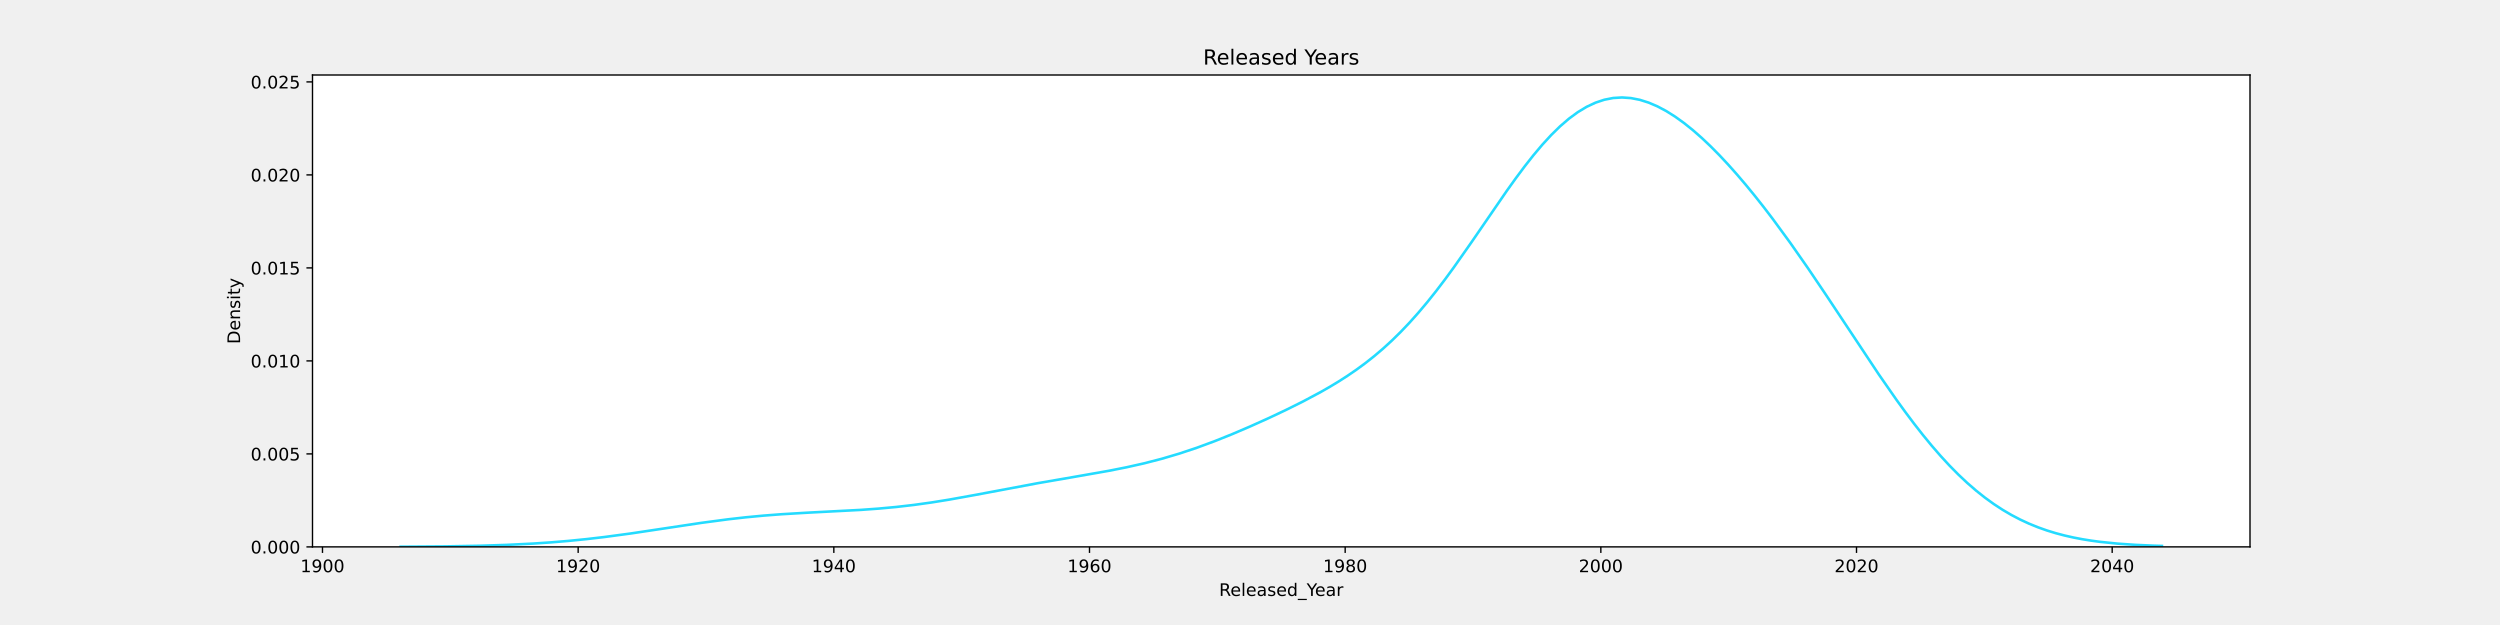
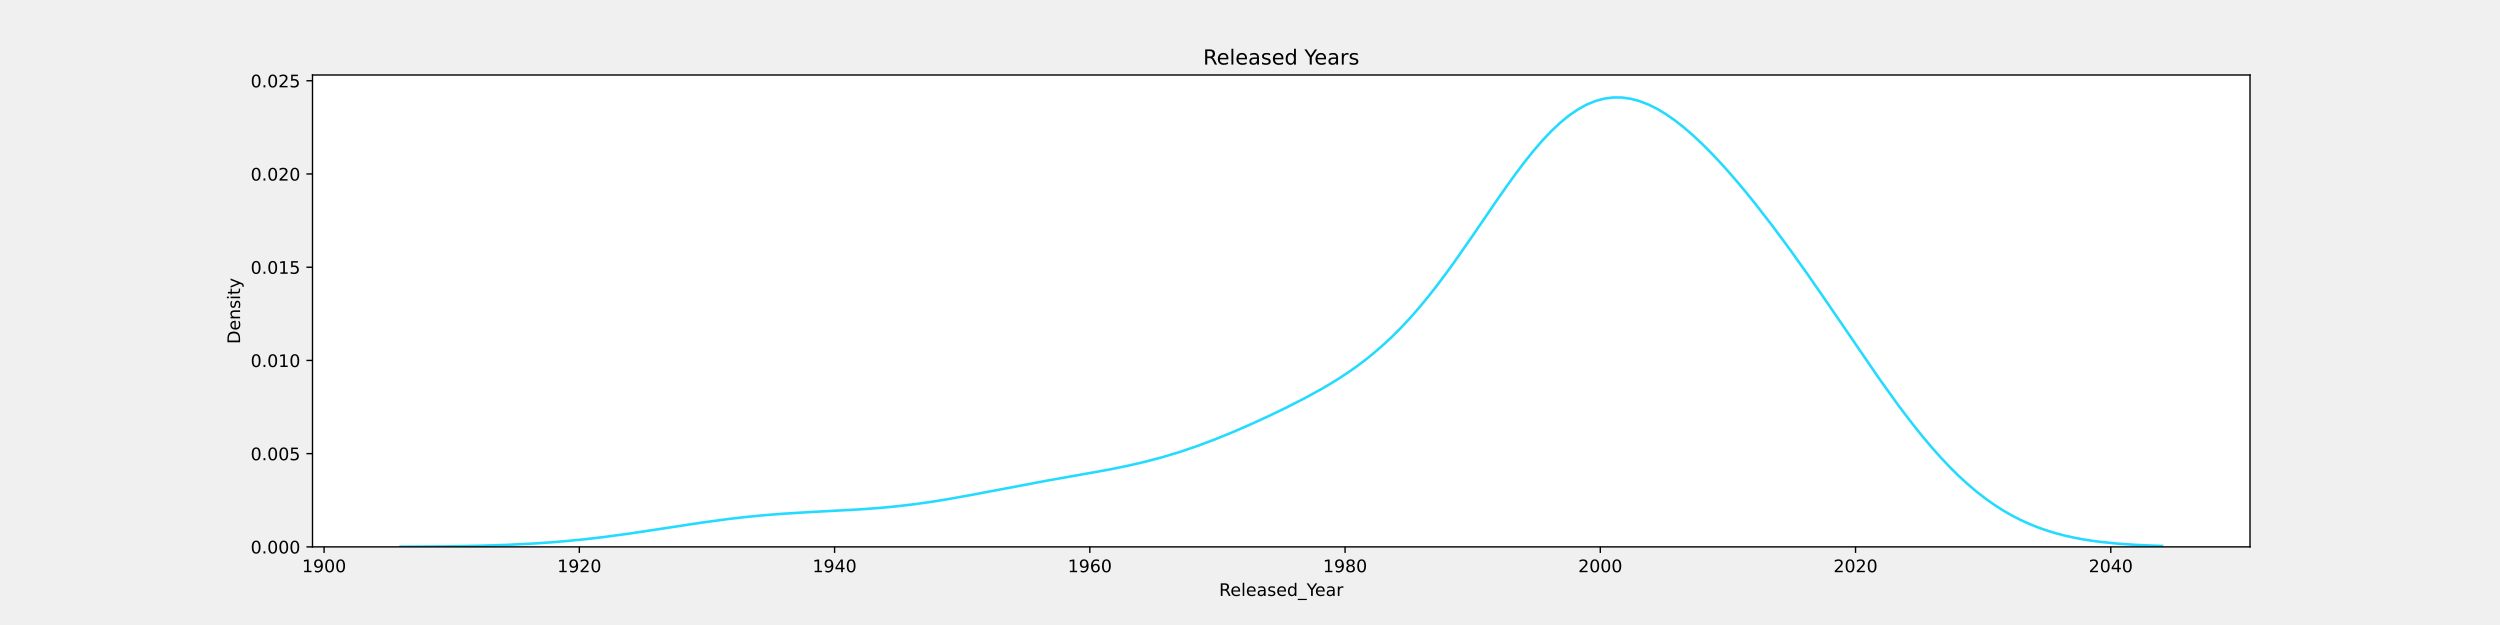
<svg xmlns="http://www.w3.org/2000/svg" xmlns:xlink="http://www.w3.org/1999/xlink" height="360pt" version="1.1" viewBox="0 0 1440 360" width="1440pt">
  <defs>
    <style type="text/css">*{stroke-linecap:butt;stroke-linejoin:round;}</style>
  </defs>
  <g id="figure_1">
    <g id="patch_1">
      <path d="M 0 360  L 1440 360  L 1440 0  L 0 0  z " style="fill:none;" />
    </g>
    <g id="axes_1">
      <g id="patch_2">
        <path d="M 180 315  L 1296 315  L 1296 43.2  L 180 43.2  z " style="fill:#ffffff;" />
      </g>
      <g id="matplotlib.axis_1">
        <g id="xtick_1">
          <g id="line2d_1">
            <defs>
-               <path d="M 0 0  L 0 3.5  " id="m894b22eed5" style="stroke:#000000;stroke-width:0.8;" />
+               <path d="M 0 0  L 0 3.5  " id="ma28c5ccd89" style="stroke:#000000;stroke-width:0.8;" />
            </defs>
            <g>
-               <use style="stroke:#000000;stroke-width:0.8;" x="185.752" xlink:href="#m894b22eed5" y="315" />
+               <use style="stroke:#000000;stroke-width:0.8;" x="186.677" xlink:href="#ma28c5ccd89" y="315" />
            </g>
          </g>
          <g id="text_1">
-             <g transform="translate(173.0268 329.5984)scale(0.1 -0.1)">
+             <g transform="translate(173.9522 329.5984)scale(0.1 -0.1)">
              <defs>
                <path d="M 12.406 8.297  L 28.516 8.297  L 28.516 63.922  L 10.984 60.406  L 10.984 69.391  L 28.422 72.906  L 38.281 72.906  L 38.281 8.297  L 54.391 8.297  L 54.391 0  L 12.406 0  z " id="DejaVuSans-49" />
                <path d="M 10.984 1.516  L 10.984 10.5  Q 14.703 8.734 18.5 7.812  Q 22.312 6.891 25.984 6.891  Q 35.75 6.891 40.891 13.453  Q 46.047 20.016 46.781 33.406  Q 43.953 29.203 39.594 26.953  Q 35.25 24.703 29.984 24.703  Q 19.047 24.703 12.672 31.312  Q 6.297 37.938 6.297 49.422  Q 6.297 60.641 12.938 67.422  Q 19.578 74.219 30.609 74.219  Q 43.266 74.219 49.922 64.516  Q 56.594 54.828 56.594 36.375  Q 56.594 19.141 48.406 8.859  Q 40.234 -1.422 26.422 -1.422  Q 22.703 -1.422 18.891 -0.688  Q 15.094 0.047 10.984 1.516  z M 30.609 32.422  Q 37.25 32.422 41.125 36.953  Q 45.016 41.5 45.016 49.422  Q 45.016 57.281 41.125 61.844  Q 37.25 66.406 30.609 66.406  Q 23.969 66.406 20.094 61.844  Q 16.219 57.281 16.219 49.422  Q 16.219 41.5 20.094 36.953  Q 23.969 32.422 30.609 32.422  z " id="DejaVuSans-57" />
                <path d="M 31.781 66.406  Q 24.172 66.406 20.328 58.906  Q 16.5 51.422 16.5 36.375  Q 16.5 21.391 20.328 13.891  Q 24.172 6.391 31.781 6.391  Q 39.453 6.391 43.281 13.891  Q 47.125 21.391 47.125 36.375  Q 47.125 51.422 43.281 58.906  Q 39.453 66.406 31.781 66.406  z M 31.781 74.219  Q 44.047 74.219 50.516 64.516  Q 56.984 54.828 56.984 36.375  Q 56.984 17.969 50.516 8.266  Q 44.047 -1.422 31.781 -1.422  Q 19.531 -1.422 13.062 8.266  Q 6.594 17.969 6.594 36.375  Q 6.594 54.828 13.062 64.516  Q 19.531 74.219 31.781 74.219  z " id="DejaVuSans-48" />
              </defs>
              <use xlink:href="#DejaVuSans-49" />
              <use x="63.623" xlink:href="#DejaVuSans-57" />
              <use x="127.246" xlink:href="#DejaVuSans-48" />
              <use x="190.869" xlink:href="#DejaVuSans-48" />
            </g>
          </g>
        </g>
        <g id="xtick_2">
          <g id="line2d_2">
            <g>
-               <use style="stroke:#000000;stroke-width:0.8;" x="333.018" xlink:href="#m894b22eed5" y="315" />
+               <use style="stroke:#000000;stroke-width:0.8;" x="333.697" xlink:href="#ma28c5ccd89" y="315" />
            </g>
          </g>
          <g id="text_2">
-             <g transform="translate(320.293 329.5984)scale(0.1 -0.1)">
+             <g transform="translate(320.9716 329.5984)scale(0.1 -0.1)">
              <defs>
                <path d="M 19.188 8.297  L 53.609 8.297  L 53.609 0  L 7.328 0  L 7.328 8.297  Q 12.938 14.109 22.625 23.891  Q 32.328 33.688 34.812 36.531  Q 39.547 41.844 41.422 45.531  Q 43.312 49.219 43.312 52.781  Q 43.312 58.594 39.234 62.25  Q 35.156 65.922 28.609 65.922  Q 23.969 65.922 18.812 64.312  Q 13.672 62.703 7.812 59.422  L 7.812 69.391  Q 13.766 71.781 18.938 73  Q 24.125 74.219 28.422 74.219  Q 39.75 74.219 46.484 68.547  Q 53.219 62.891 53.219 53.422  Q 53.219 48.922 51.531 44.891  Q 49.859 40.875 45.406 35.406  Q 44.188 33.984 37.641 27.219  Q 31.109 20.453 19.188 8.297  z " id="DejaVuSans-50" />
              </defs>
              <use xlink:href="#DejaVuSans-49" />
              <use x="63.623" xlink:href="#DejaVuSans-57" />
              <use x="127.246" xlink:href="#DejaVuSans-50" />
              <use x="190.869" xlink:href="#DejaVuSans-48" />
            </g>
          </g>
        </g>
        <g id="xtick_3">
          <g id="line2d_3">
            <g>
-               <use style="stroke:#000000;stroke-width:0.8;" x="480.284" xlink:href="#m894b22eed5" y="315" />
+               <use style="stroke:#000000;stroke-width:0.8;" x="480.716" xlink:href="#ma28c5ccd89" y="315" />
            </g>
          </g>
          <g id="text_3">
-             <g transform="translate(467.5592 329.5984)scale(0.1 -0.1)">
+             <g transform="translate(467.991 329.5984)scale(0.1 -0.1)">
              <defs>
                <path d="M 37.797 64.312  L 12.891 25.391  L 37.797 25.391  z M 35.203 72.906  L 47.609 72.906  L 47.609 25.391  L 58.016 25.391  L 58.016 17.188  L 47.609 17.188  L 47.609 0  L 37.797 0  L 37.797 17.188  L 4.891 17.188  L 4.891 26.703  z " id="DejaVuSans-52" />
              </defs>
              <use xlink:href="#DejaVuSans-49" />
              <use x="63.623" xlink:href="#DejaVuSans-57" />
              <use x="127.246" xlink:href="#DejaVuSans-52" />
              <use x="190.869" xlink:href="#DejaVuSans-48" />
            </g>
          </g>
        </g>
        <g id="xtick_4">
          <g id="line2d_4">
            <g>
-               <use style="stroke:#000000;stroke-width:0.8;" x="627.55" xlink:href="#m894b22eed5" y="315" />
+               <use style="stroke:#000000;stroke-width:0.8;" x="627.735" xlink:href="#ma28c5ccd89" y="315" />
            </g>
          </g>
          <g id="text_4">
-             <g transform="translate(614.8254 329.5984)scale(0.1 -0.1)">
+             <g transform="translate(615.0104 329.5984)scale(0.1 -0.1)">
              <defs>
                <path d="M 33.016 40.375  Q 26.375 40.375 22.484 35.828  Q 18.609 31.297 18.609 23.391  Q 18.609 15.531 22.484 10.953  Q 26.375 6.391 33.016 6.391  Q 39.656 6.391 43.531 10.953  Q 47.406 15.531 47.406 23.391  Q 47.406 31.297 43.531 35.828  Q 39.656 40.375 33.016 40.375  z M 52.594 71.297  L 52.594 62.312  Q 48.875 64.062 45.094 64.984  Q 41.312 65.922 37.594 65.922  Q 27.828 65.922 22.672 59.328  Q 17.531 52.734 16.797 39.406  Q 19.672 43.656 24.016 45.922  Q 28.375 48.188 33.594 48.188  Q 44.578 48.188 50.953 41.516  Q 57.328 34.859 57.328 23.391  Q 57.328 12.156 50.688 5.359  Q 44.047 -1.422 33.016 -1.422  Q 20.359 -1.422 13.672 8.266  Q 6.984 17.969 6.984 36.375  Q 6.984 53.656 15.188 63.938  Q 23.391 74.219 37.203 74.219  Q 40.922 74.219 44.703 73.484  Q 48.484 72.75 52.594 71.297  z " id="DejaVuSans-54" />
              </defs>
              <use xlink:href="#DejaVuSans-49" />
              <use x="63.623" xlink:href="#DejaVuSans-57" />
              <use x="127.246" xlink:href="#DejaVuSans-54" />
              <use x="190.869" xlink:href="#DejaVuSans-48" />
            </g>
          </g>
        </g>
        <g id="xtick_5">
          <g id="line2d_5">
            <g>
-               <use style="stroke:#000000;stroke-width:0.8;" x="774.817" xlink:href="#m894b22eed5" y="315" />
+               <use style="stroke:#000000;stroke-width:0.8;" x="774.755" xlink:href="#ma28c5ccd89" y="315" />
            </g>
          </g>
          <g id="text_5">
-             <g transform="translate(762.0915 329.5984)scale(0.1 -0.1)">
+             <g transform="translate(762.0299 329.5984)scale(0.1 -0.1)">
              <defs>
                <path d="M 31.781 34.625  Q 24.75 34.625 20.719 30.859  Q 16.703 27.094 16.703 20.516  Q 16.703 13.922 20.719 10.156  Q 24.75 6.391 31.781 6.391  Q 38.812 6.391 42.859 10.172  Q 46.922 13.969 46.922 20.516  Q 46.922 27.094 42.891 30.859  Q 38.875 34.625 31.781 34.625  z M 21.922 38.812  Q 15.578 40.375 12.031 44.719  Q 8.5 49.078 8.5 55.328  Q 8.5 64.062 14.719 69.141  Q 20.953 74.219 31.781 74.219  Q 42.672 74.219 48.875 69.141  Q 55.078 64.062 55.078 55.328  Q 55.078 49.078 51.531 44.719  Q 48 40.375 41.703 38.812  Q 48.828 37.156 52.797 32.312  Q 56.781 27.484 56.781 20.516  Q 56.781 9.906 50.312 4.234  Q 43.844 -1.422 31.781 -1.422  Q 19.734 -1.422 13.25 4.234  Q 6.781 9.906 6.781 20.516  Q 6.781 27.484 10.781 32.312  Q 14.797 37.156 21.922 38.812  z M 18.312 54.391  Q 18.312 48.734 21.844 45.562  Q 25.391 42.391 31.781 42.391  Q 38.141 42.391 41.719 45.562  Q 45.312 48.734 45.312 54.391  Q 45.312 60.062 41.719 63.234  Q 38.141 66.406 31.781 66.406  Q 25.391 66.406 21.844 63.234  Q 18.312 60.062 18.312 54.391  z " id="DejaVuSans-56" />
              </defs>
              <use xlink:href="#DejaVuSans-49" />
              <use x="63.623" xlink:href="#DejaVuSans-57" />
              <use x="127.246" xlink:href="#DejaVuSans-56" />
              <use x="190.869" xlink:href="#DejaVuSans-48" />
            </g>
          </g>
        </g>
        <g id="xtick_6">
          <g id="line2d_6">
            <g>
-               <use style="stroke:#000000;stroke-width:0.8;" x="922.083" xlink:href="#m894b22eed5" y="315" />
+               <use style="stroke:#000000;stroke-width:0.8;" x="921.774" xlink:href="#ma28c5ccd89" y="315" />
            </g>
          </g>
          <g id="text_6">
-             <g transform="translate(909.3577 329.5984)scale(0.1 -0.1)">
+             <g transform="translate(909.0493 329.5984)scale(0.1 -0.1)">
              <use xlink:href="#DejaVuSans-50" />
              <use x="63.623" xlink:href="#DejaVuSans-48" />
              <use x="127.246" xlink:href="#DejaVuSans-48" />
              <use x="190.869" xlink:href="#DejaVuSans-48" />
            </g>
          </g>
        </g>
        <g id="xtick_7">
          <g id="line2d_7">
            <g>
-               <use style="stroke:#000000;stroke-width:0.8;" x="1069.349" xlink:href="#m894b22eed5" y="315" />
+               <use style="stroke:#000000;stroke-width:0.8;" x="1068.794" xlink:href="#ma28c5ccd89" y="315" />
            </g>
          </g>
          <g id="text_7">
-             <g transform="translate(1056.624 329.5984)scale(0.1 -0.1)">
+             <g transform="translate(1056.069 329.5984)scale(0.1 -0.1)">
              <use xlink:href="#DejaVuSans-50" />
              <use x="63.623" xlink:href="#DejaVuSans-48" />
              <use x="127.246" xlink:href="#DejaVuSans-50" />
              <use x="190.869" xlink:href="#DejaVuSans-48" />
            </g>
          </g>
        </g>
        <g id="xtick_8">
          <g id="line2d_8">
            <g>
-               <use style="stroke:#000000;stroke-width:0.8;" x="1216.615" xlink:href="#m894b22eed5" y="315" />
+               <use style="stroke:#000000;stroke-width:0.8;" x="1215.813" xlink:href="#ma28c5ccd89" y="315" />
            </g>
          </g>
          <g id="text_8">
-             <g transform="translate(1203.89 329.5984)scale(0.1 -0.1)">
+             <g transform="translate(1203.088 329.5984)scale(0.1 -0.1)">
              <use xlink:href="#DejaVuSans-50" />
              <use x="63.623" xlink:href="#DejaVuSans-48" />
              <use x="127.246" xlink:href="#DejaVuSans-52" />
              <use x="190.869" xlink:href="#DejaVuSans-48" />
            </g>
          </g>
        </g>
        <g id="text_9">
          <g transform="translate(702.2016 343.2766)scale(0.1 -0.1)">
            <defs>
              <path d="M 44.391 34.188  Q 47.562 33.109 50.562 29.594  Q 53.562 26.078 56.594 19.922  L 66.609 0  L 56 0  L 46.688 18.703  Q 43.062 26.031 39.672 28.422  Q 36.281 30.812 30.422 30.812  L 19.672 30.812  L 19.672 0  L 9.812 0  L 9.812 72.906  L 32.078 72.906  Q 44.578 72.906 50.734 67.672  Q 56.891 62.453 56.891 51.906  Q 56.891 45.016 53.688 40.469  Q 50.484 35.938 44.391 34.188  z M 19.672 64.797  L 19.672 38.922  L 32.078 38.922  Q 39.203 38.922 42.844 42.219  Q 46.484 45.516 46.484 51.906  Q 46.484 58.297 42.844 61.547  Q 39.203 64.797 32.078 64.797  z " id="DejaVuSans-82" />
              <path d="M 56.203 29.594  L 56.203 25.203  L 14.891 25.203  Q 15.484 15.922 20.484 11.062  Q 25.484 6.203 34.422 6.203  Q 39.594 6.203 44.453 7.469  Q 49.312 8.734 54.109 11.281  L 54.109 2.781  Q 49.266 0.734 44.188 -0.344  Q 39.109 -1.422 33.891 -1.422  Q 20.797 -1.422 13.156 6.188  Q 5.516 13.812 5.516 26.812  Q 5.516 40.234 12.766 48.109  Q 20.016 56 32.328 56  Q 43.359 56 49.781 48.891  Q 56.203 41.797 56.203 29.594  z M 47.219 32.234  Q 47.125 39.594 43.094 43.984  Q 39.062 48.391 32.422 48.391  Q 24.906 48.391 20.391 44.141  Q 15.875 39.891 15.188 32.172  z " id="DejaVuSans-101" />
              <path d="M 9.422 75.984  L 18.406 75.984  L 18.406 0  L 9.422 0  z " id="DejaVuSans-108" />
              <path d="M 34.281 27.484  Q 23.391 27.484 19.188 25  Q 14.984 22.516 14.984 16.5  Q 14.984 11.719 18.141 8.906  Q 21.297 6.109 26.703 6.109  Q 34.188 6.109 38.703 11.406  Q 43.219 16.703 43.219 25.484  L 43.219 27.484  z M 52.203 31.203  L 52.203 0  L 43.219 0  L 43.219 8.297  Q 40.141 3.328 35.547 0.953  Q 30.953 -1.422 24.312 -1.422  Q 15.922 -1.422 10.953 3.297  Q 6 8.016 6 15.922  Q 6 25.141 12.172 29.828  Q 18.359 34.516 30.609 34.516  L 43.219 34.516  L 43.219 35.406  Q 43.219 41.609 39.141 45  Q 35.062 48.391 27.688 48.391  Q 23 48.391 18.547 47.266  Q 14.109 46.141 10.016 43.891  L 10.016 52.203  Q 14.938 54.109 19.578 55.047  Q 24.219 56 28.609 56  Q 40.484 56 46.344 49.844  Q 52.203 43.703 52.203 31.203  z " id="DejaVuSans-97" />
              <path d="M 44.281 53.078  L 44.281 44.578  Q 40.484 46.531 36.375 47.5  Q 32.281 48.484 27.875 48.484  Q 21.188 48.484 17.844 46.438  Q 14.5 44.391 14.5 40.281  Q 14.5 37.156 16.891 35.375  Q 19.281 33.594 26.516 31.984  L 29.594 31.297  Q 39.156 29.25 43.188 25.516  Q 47.219 21.781 47.219 15.094  Q 47.219 7.469 41.188 3.016  Q 35.156 -1.422 24.609 -1.422  Q 20.219 -1.422 15.453 -0.562  Q 10.688 0.297 5.422 2  L 5.422 11.281  Q 10.406 8.688 15.234 7.391  Q 20.062 6.109 24.812 6.109  Q 31.156 6.109 34.562 8.281  Q 37.984 10.453 37.984 14.406  Q 37.984 18.062 35.516 20.016  Q 33.062 21.969 24.703 23.781  L 21.578 24.516  Q 13.234 26.266 9.516 29.906  Q 5.812 33.547 5.812 39.891  Q 5.812 47.609 11.281 51.797  Q 16.75 56 26.812 56  Q 31.781 56 36.172 55.266  Q 40.578 54.547 44.281 53.078  z " id="DejaVuSans-115" />
              <path d="M 45.406 46.391  L 45.406 75.984  L 54.391 75.984  L 54.391 0  L 45.406 0  L 45.406 8.203  Q 42.578 3.328 38.25 0.953  Q 33.938 -1.422 27.875 -1.422  Q 17.969 -1.422 11.734 6.484  Q 5.516 14.406 5.516 27.297  Q 5.516 40.188 11.734 48.094  Q 17.969 56 27.875 56  Q 33.938 56 38.25 53.625  Q 42.578 51.266 45.406 46.391  z M 14.797 27.297  Q 14.797 17.391 18.875 11.75  Q 22.953 6.109 30.078 6.109  Q 37.203 6.109 41.297 11.75  Q 45.406 17.391 45.406 27.297  Q 45.406 37.203 41.297 42.844  Q 37.203 48.484 30.078 48.484  Q 22.953 48.484 18.875 42.844  Q 14.797 37.203 14.797 27.297  z " id="DejaVuSans-100" />
              <path d="M 50.984 -16.609  L 50.984 -23.578  L -0.984 -23.578  L -0.984 -16.609  z " id="DejaVuSans-95" />
              <path d="M -0.203 72.906  L 10.406 72.906  L 30.609 42.922  L 50.688 72.906  L 61.281 72.906  L 35.5 34.719  L 35.5 0  L 25.594 0  L 25.594 34.719  z " id="DejaVuSans-89" />
              <path d="M 41.109 46.297  Q 39.594 47.172 37.812 47.578  Q 36.031 48 33.891 48  Q 26.266 48 22.188 43.047  Q 18.109 38.094 18.109 28.812  L 18.109 0  L 9.078 0  L 9.078 54.688  L 18.109 54.688  L 18.109 46.188  Q 20.953 51.172 25.484 53.578  Q 30.031 56 36.531 56  Q 37.453 56 38.578 55.875  Q 39.703 55.766 41.062 55.516  z " id="DejaVuSans-114" />
            </defs>
            <use xlink:href="#DejaVuSans-82" />
            <use x="64.982" xlink:href="#DejaVuSans-101" />
            <use x="126.506" xlink:href="#DejaVuSans-108" />
            <use x="154.289" xlink:href="#DejaVuSans-101" />
            <use x="215.812" xlink:href="#DejaVuSans-97" />
            <use x="277.092" xlink:href="#DejaVuSans-115" />
            <use x="329.191" xlink:href="#DejaVuSans-101" />
            <use x="390.715" xlink:href="#DejaVuSans-100" />
            <use x="454.191" xlink:href="#DejaVuSans-95" />
            <use x="504.191" xlink:href="#DejaVuSans-89" />
            <use x="552.025" xlink:href="#DejaVuSans-101" />
            <use x="613.549" xlink:href="#DejaVuSans-97" />
            <use x="674.828" xlink:href="#DejaVuSans-114" />
          </g>
        </g>
      </g>
      <g id="matplotlib.axis_2">
        <g id="ytick_1">
          <g id="line2d_9">
            <defs>
-               <path d="M 0 0  L -3.5 0  " id="mc2888091fb" style="stroke:#000000;stroke-width:0.8;" />
+               <path d="M 0 0  L -3.5 0  " id="m1bcb775efa" style="stroke:#000000;stroke-width:0.8;" />
            </defs>
            <g>
-               <use style="stroke:#000000;stroke-width:0.8;" x="180" xlink:href="#mc2888091fb" y="315" />
+               <use style="stroke:#000000;stroke-width:0.8;" x="180" xlink:href="#m1bcb775efa" y="315" />
            </g>
          </g>
          <g id="text_10">
            <g transform="translate(144.3719 318.7992)scale(0.1 -0.1)">
              <defs>
                <path d="M 10.688 12.406  L 21 12.406  L 21 0  L 10.688 0  z " id="DejaVuSans-46" />
              </defs>
              <use xlink:href="#DejaVuSans-48" />
              <use x="63.623" xlink:href="#DejaVuSans-46" />
              <use x="95.41" xlink:href="#DejaVuSans-48" />
              <use x="159.033" xlink:href="#DejaVuSans-48" />
              <use x="222.656" xlink:href="#DejaVuSans-48" />
            </g>
          </g>
        </g>
        <g id="ytick_2">
          <g id="line2d_10">
            <g>
-               <use style="stroke:#000000;stroke-width:0.8;" x="180" xlink:href="#mc2888091fb" y="261.433" />
+               <use style="stroke:#000000;stroke-width:0.8;" x="180" xlink:href="#m1bcb775efa" y="261.304" />
            </g>
          </g>
          <g id="text_11">
-             <g transform="translate(144.3719 265.2322)scale(0.1 -0.1)">
+             <g transform="translate(144.3719 265.103)scale(0.1 -0.1)">
              <defs>
                <path d="M 10.797 72.906  L 49.516 72.906  L 49.516 64.594  L 19.828 64.594  L 19.828 46.734  Q 21.969 47.469 24.109 47.828  Q 26.266 48.188 28.422 48.188  Q 40.625 48.188 47.75 41.5  Q 54.891 34.812 54.891 23.391  Q 54.891 11.625 47.562 5.094  Q 40.234 -1.422 26.906 -1.422  Q 22.312 -1.422 17.547 -0.641  Q 12.797 0.141 7.719 1.703  L 7.719 11.625  Q 12.109 9.234 16.797 8.062  Q 21.484 6.891 26.703 6.891  Q 35.156 6.891 40.078 11.328  Q 45.016 15.766 45.016 23.391  Q 45.016 31 40.078 35.438  Q 35.156 39.891 26.703 39.891  Q 22.75 39.891 18.812 39.016  Q 14.891 38.141 10.797 36.281  z " id="DejaVuSans-53" />
              </defs>
              <use xlink:href="#DejaVuSans-48" />
              <use x="63.623" xlink:href="#DejaVuSans-46" />
              <use x="95.41" xlink:href="#DejaVuSans-48" />
              <use x="159.033" xlink:href="#DejaVuSans-48" />
              <use x="222.656" xlink:href="#DejaVuSans-53" />
            </g>
          </g>
        </g>
        <g id="ytick_3">
          <g id="line2d_11">
            <g>
-               <use style="stroke:#000000;stroke-width:0.8;" x="180" xlink:href="#mc2888091fb" y="207.866" />
+               <use style="stroke:#000000;stroke-width:0.8;" x="180" xlink:href="#m1bcb775efa" y="207.607" />
            </g>
          </g>
          <g id="text_12">
-             <g transform="translate(144.3719 211.6652)scale(0.1 -0.1)">
+             <g transform="translate(144.3719 211.4067)scale(0.1 -0.1)">
              <use xlink:href="#DejaVuSans-48" />
              <use x="63.623" xlink:href="#DejaVuSans-46" />
              <use x="95.41" xlink:href="#DejaVuSans-48" />
              <use x="159.033" xlink:href="#DejaVuSans-49" />
              <use x="222.656" xlink:href="#DejaVuSans-48" />
            </g>
          </g>
        </g>
        <g id="ytick_4">
          <g id="line2d_12">
            <g>
-               <use style="stroke:#000000;stroke-width:0.8;" x="180" xlink:href="#mc2888091fb" y="154.299" />
+               <use style="stroke:#000000;stroke-width:0.8;" x="180" xlink:href="#m1bcb775efa" y="153.911" />
            </g>
          </g>
          <g id="text_13">
-             <g transform="translate(144.3719 158.0982)scale(0.1 -0.1)">
+             <g transform="translate(144.3719 157.7104)scale(0.1 -0.1)">
              <use xlink:href="#DejaVuSans-48" />
              <use x="63.623" xlink:href="#DejaVuSans-46" />
              <use x="95.41" xlink:href="#DejaVuSans-48" />
              <use x="159.033" xlink:href="#DejaVuSans-49" />
              <use x="222.656" xlink:href="#DejaVuSans-53" />
            </g>
          </g>
        </g>
        <g id="ytick_5">
          <g id="line2d_13">
            <g>
-               <use style="stroke:#000000;stroke-width:0.8;" x="180" xlink:href="#mc2888091fb" y="100.732" />
+               <use style="stroke:#000000;stroke-width:0.8;" x="180" xlink:href="#m1bcb775efa" y="100.215" />
            </g>
          </g>
          <g id="text_14">
-             <g transform="translate(144.3719 104.5312)scale(0.1 -0.1)">
+             <g transform="translate(144.3719 104.0142)scale(0.1 -0.1)">
              <use xlink:href="#DejaVuSans-48" />
              <use x="63.623" xlink:href="#DejaVuSans-46" />
              <use x="95.41" xlink:href="#DejaVuSans-48" />
              <use x="159.033" xlink:href="#DejaVuSans-50" />
              <use x="222.656" xlink:href="#DejaVuSans-48" />
            </g>
          </g>
        </g>
        <g id="ytick_6">
          <g id="line2d_14">
            <g>
-               <use style="stroke:#000000;stroke-width:0.8;" x="180" xlink:href="#mc2888091fb" y="47.165" />
+               <use style="stroke:#000000;stroke-width:0.8;" x="180" xlink:href="#m1bcb775efa" y="46.519" />
            </g>
          </g>
          <g id="text_15">
-             <g transform="translate(144.3719 50.96422)scale(0.1 -0.1)">
+             <g transform="translate(144.3719 50.31791)scale(0.1 -0.1)">
              <use xlink:href="#DejaVuSans-48" />
              <use x="63.623" xlink:href="#DejaVuSans-46" />
              <use x="95.41" xlink:href="#DejaVuSans-48" />
              <use x="159.033" xlink:href="#DejaVuSans-50" />
              <use x="222.656" xlink:href="#DejaVuSans-53" />
            </g>
          </g>
        </g>
        <g id="text_16">
          <g transform="translate(138.2922 198.1086)rotate(-90)scale(0.1 -0.1)">
            <defs>
              <path d="M 19.672 64.797  L 19.672 8.109  L 31.594 8.109  Q 46.688 8.109 53.688 14.938  Q 60.688 21.781 60.688 36.531  Q 60.688 51.172 53.688 57.984  Q 46.688 64.797 31.594 64.797  z M 9.812 72.906  L 30.078 72.906  Q 51.266 72.906 61.172 64.094  Q 71.094 55.281 71.094 36.531  Q 71.094 17.672 61.125 8.828  Q 51.172 0 30.078 0  L 9.812 0  z " id="DejaVuSans-68" />
              <path d="M 54.891 33.016  L 54.891 0  L 45.906 0  L 45.906 32.719  Q 45.906 40.484 42.875 44.328  Q 39.844 48.188 33.797 48.188  Q 26.516 48.188 22.312 43.547  Q 18.109 38.922 18.109 30.906  L 18.109 0  L 9.078 0  L 9.078 54.688  L 18.109 54.688  L 18.109 46.188  Q 21.344 51.125 25.703 53.562  Q 30.078 56 35.797 56  Q 45.219 56 50.047 50.172  Q 54.891 44.344 54.891 33.016  z " id="DejaVuSans-110" />
              <path d="M 9.422 54.688  L 18.406 54.688  L 18.406 0  L 9.422 0  z M 9.422 75.984  L 18.406 75.984  L 18.406 64.594  L 9.422 64.594  z " id="DejaVuSans-105" />
              <path d="M 18.312 70.219  L 18.312 54.688  L 36.812 54.688  L 36.812 47.703  L 18.312 47.703  L 18.312 18.016  Q 18.312 11.328 20.141 9.422  Q 21.969 7.516 27.594 7.516  L 36.812 7.516  L 36.812 0  L 27.594 0  Q 17.188 0 13.234 3.875  Q 9.281 7.766 9.281 18.016  L 9.281 47.703  L 2.688 47.703  L 2.688 54.688  L 9.281 54.688  L 9.281 70.219  z " id="DejaVuSans-116" />
              <path d="M 32.172 -5.078  Q 28.375 -14.844 24.75 -17.812  Q 21.141 -20.797 15.094 -20.797  L 7.906 -20.797  L 7.906 -13.281  L 13.188 -13.281  Q 16.891 -13.281 18.938 -11.516  Q 21 -9.766 23.484 -3.219  L 25.094 0.875  L 2.984 54.688  L 12.5 54.688  L 29.594 11.922  L 46.688 54.688  L 56.203 54.688  z " id="DejaVuSans-121" />
            </defs>
            <use xlink:href="#DejaVuSans-68" />
            <use x="77.002" xlink:href="#DejaVuSans-101" />
            <use x="138.525" xlink:href="#DejaVuSans-110" />
            <use x="201.904" xlink:href="#DejaVuSans-115" />
            <use x="254.004" xlink:href="#DejaVuSans-105" />
            <use x="281.787" xlink:href="#DejaVuSans-116" />
            <use x="320.996" xlink:href="#DejaVuSans-121" />
          </g>
        </g>
      </g>
      <g id="line2d_15">
-         <path clip-path="url(#p2d0154d59a)" d="M 230.727 314.916  L 256.218 314.72  L 276.611 314.349  L 291.906 313.853  L 307.201 313.092  L 317.397 312.403  L 327.593 311.551  L 337.79 310.53  L 347.986 309.342  L 363.281 307.287  L 383.674 304.223  L 404.067 301.158  L 419.361 299.122  L 429.558 297.968  L 439.754 297  L 449.951 296.212  L 465.245 295.3  L 495.835 293.696  L 506.031 292.959  L 516.228 292.016  L 526.424 290.835  L 536.62 289.412  L 546.817 287.771  L 562.111 285.013  L 597.799 278.312  L 618.192 274.783  L 638.585 271.196  L 648.781 269.178  L 658.978 266.89  L 669.174 264.261  L 679.37 261.248  L 689.567 257.842  L 699.763 254.067  L 709.96 249.97  L 720.156 245.607  L 730.353 241.019  L 740.549 236.212  L 750.746 231.139  L 760.942 225.688  L 766.04 222.769  L 771.138 219.688  L 776.237 216.414  L 781.335 212.919  L 786.433 209.173  L 791.531 205.146  L 796.63 200.814  L 801.728 196.154  L 806.826 191.151  L 811.924 185.795  L 817.022 180.084  L 822.121 174.026  L 827.219 167.638  L 832.317 160.947  L 837.415 153.989  L 847.612 139.467  L 868.005 109.795  L 873.103 102.682  L 878.201 95.849  L 883.299 89.372  L 888.397 83.324  L 893.496 77.771  L 898.594 72.772  L 903.692 68.374  L 908.79 64.62  L 913.889 61.537  L 918.987 59.144  L 924.085 57.449  L 929.183 56.451  L 934.281 56.139  L 939.38 56.493  L 944.478 57.486  L 949.576 59.089  L 954.674 61.265  L 959.772 63.977  L 964.871 67.185  L 969.969 70.851  L 975.067 74.937  L 980.165 79.41  L 985.264 84.236  L 990.362 89.387  L 995.46 94.837  L 1000.558 100.566  L 1005.656 106.553  L 1010.755 112.781  L 1015.853 119.237  L 1020.951 125.905  L 1031.148 139.824  L 1041.344 154.411  L 1051.54 169.508  L 1082.13 215.575  L 1092.326 230.241  L 1097.424 237.274  L 1102.523 244.062  L 1107.621 250.571  L 1112.719 256.776  L 1117.817 262.651  L 1122.915 268.18  L 1128.014 273.347  L 1133.112 278.146  L 1138.21 282.571  L 1143.308 286.625  L 1148.407 290.314  L 1153.505 293.647  L 1158.603 296.637  L 1163.701 299.302  L 1168.799 301.66  L 1173.898 303.733  L 1178.996 305.541  L 1184.094 307.108  L 1189.192 308.455  L 1194.291 309.607  L 1199.389 310.584  L 1204.487 311.406  L 1209.585 312.094  L 1219.782 313.136  L 1229.978 313.835  L 1240.175 314.291  L 1245.273 314.452  L 1245.273 314.452  " style="fill:none;stroke:#24dbff;stroke-linecap:square;stroke-width:1.5;" />
+         <path clip-path="url(#pae56ae5611)" d="M 230.727 314.915  L 256.218 314.718  L 276.611 314.344  L 291.906 313.846  L 307.201 313.081  L 317.397 312.389  L 327.593 311.533  L 337.79 310.506  L 347.986 309.311  L 363.281 307.242  L 383.674 304.149  L 404.067 301.045  L 419.361 298.972  L 429.558 297.792  L 439.754 296.797  L 449.951 295.983  L 465.245 295.033  L 495.835 293.368  L 506.031 292.616  L 516.228 291.66  L 526.424 290.467  L 536.62 289.032  L 546.817 287.378  L 562.111 284.594  L 602.897 276.88  L 638.585 270.522  L 648.781 268.457  L 658.978 266.122  L 669.174 263.446  L 679.37 260.383  L 689.567 256.926  L 699.763 253.097  L 709.96 248.942  L 720.156 244.512  L 730.353 239.847  L 740.549 234.95  L 750.746 229.771  L 760.942 224.197  L 766.04 221.21  L 771.138 218.056  L 776.237 214.706  L 781.335 211.131  L 786.433 207.3  L 791.531 203.187  L 796.63 198.766  L 801.728 194.016  L 806.826 188.923  L 811.924 183.478  L 817.022 177.681  L 822.121 171.541  L 827.219 165.076  L 832.317 158.316  L 837.415 151.298  L 847.612 136.692  L 862.906 114.327  L 868.005 107.05  L 873.103 99.997  L 878.201 93.248  L 883.299 86.88  L 888.397 80.969  L 893.496 75.579  L 898.594 70.77  L 903.692 66.592  L 908.79 63.083  L 913.889 60.272  L 918.987 58.175  L 924.085 56.799  L 929.183 56.139  L 934.281 56.18  L 939.38 56.901  L 944.478 58.27  L 949.576 60.251  L 954.674 62.804  L 959.772 65.886  L 964.871 69.453  L 969.969 73.46  L 975.067 77.867  L 980.165 82.632  L 985.264 87.72  L 990.362 93.099  L 995.46 98.74  L 1000.558 104.618  L 1005.656 110.714  L 1010.755 117.01  L 1020.951 130.146  L 1031.148 143.923  L 1041.344 158.24  L 1051.54 172.969  L 1082.13 217.684  L 1092.326 231.918  L 1097.424 238.753  L 1102.523 245.353  L 1107.621 251.69  L 1112.719 257.737  L 1117.817 263.47  L 1122.915 268.87  L 1128.014 273.924  L 1133.112 278.622  L 1138.21 282.961  L 1143.308 286.94  L 1148.407 290.565  L 1153.505 293.844  L 1158.603 296.79  L 1163.701 299.419  L 1168.799 301.747  L 1173.898 303.796  L 1178.996 305.585  L 1184.094 307.137  L 1189.192 308.474  L 1194.291 309.617  L 1199.389 310.588  L 1204.487 311.406  L 1209.585 312.091  L 1219.782 313.131  L 1229.978 313.83  L 1240.175 314.286  L 1245.273 314.448  L 1245.273 314.448  " style="fill:none;stroke:#24dbff;stroke-linecap:square;stroke-width:1.5;" />
      </g>
      <g id="patch_3">
        <path d="M 180 315  L 180 43.2  " style="fill:none;stroke:#000000;stroke-linecap:square;stroke-linejoin:miter;stroke-width:0.8;" />
      </g>
      <g id="patch_4">
        <path d="M 1296 315  L 1296 43.2  " style="fill:none;stroke:#000000;stroke-linecap:square;stroke-linejoin:miter;stroke-width:0.8;" />
      </g>
      <g id="patch_5">
        <path d="M 180 315  L 1296 315  " style="fill:none;stroke:#000000;stroke-linecap:square;stroke-linejoin:miter;stroke-width:0.8;" />
      </g>
      <g id="patch_6">
        <path d="M 180 43.2  L 1296 43.2  " style="fill:none;stroke:#000000;stroke-linecap:square;stroke-linejoin:miter;stroke-width:0.8;" />
      </g>
      <g id="text_17">
        <g transform="translate(693.0094 37.2)scale(0.12 -0.12)">
          <defs>
            <path id="DejaVuSans-32" />
          </defs>
          <use xlink:href="#DejaVuSans-82" />
          <use x="64.982" xlink:href="#DejaVuSans-101" />
          <use x="126.506" xlink:href="#DejaVuSans-108" />
          <use x="154.289" xlink:href="#DejaVuSans-101" />
          <use x="215.812" xlink:href="#DejaVuSans-97" />
          <use x="277.092" xlink:href="#DejaVuSans-115" />
          <use x="329.191" xlink:href="#DejaVuSans-101" />
          <use x="390.715" xlink:href="#DejaVuSans-100" />
          <use x="454.191" xlink:href="#DejaVuSans-32" />
          <use x="485.979" xlink:href="#DejaVuSans-89" />
          <use x="533.812" xlink:href="#DejaVuSans-101" />
          <use x="595.336" xlink:href="#DejaVuSans-97" />
          <use x="656.615" xlink:href="#DejaVuSans-114" />
          <use x="697.729" xlink:href="#DejaVuSans-115" />
        </g>
      </g>
    </g>
  </g>
  <defs>
-     <clipPath id="p2d0154d59a">
+     <clipPath id="pae56ae5611">
      <rect height="271.8" width="1116" x="180" y="43.2" />
    </clipPath>
  </defs>
</svg>
